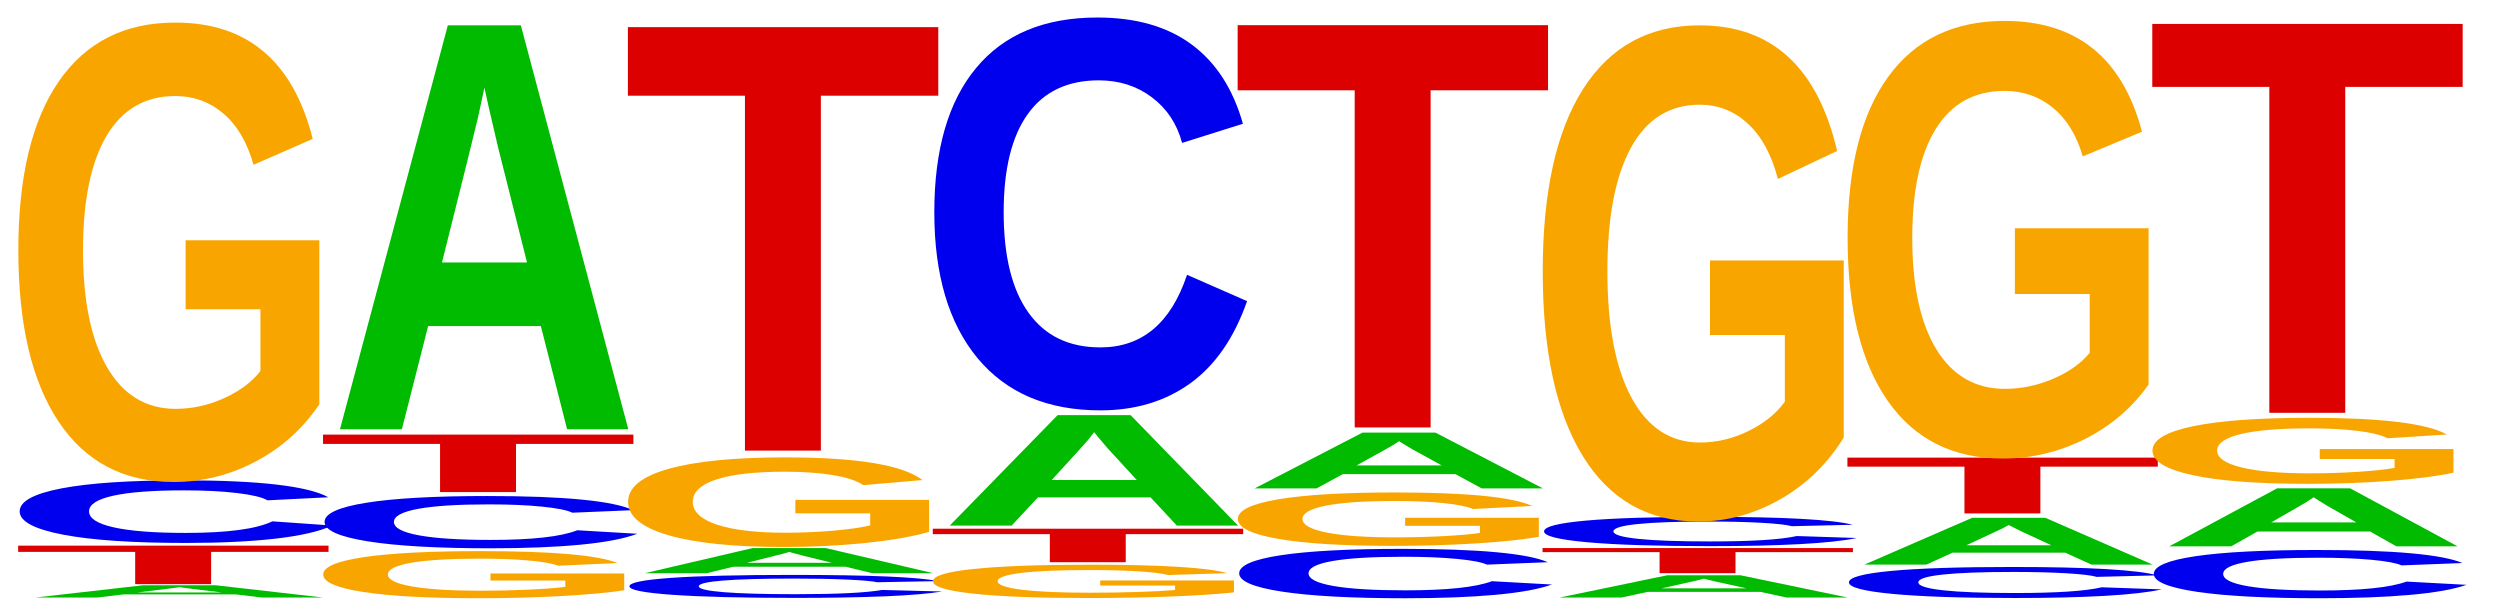
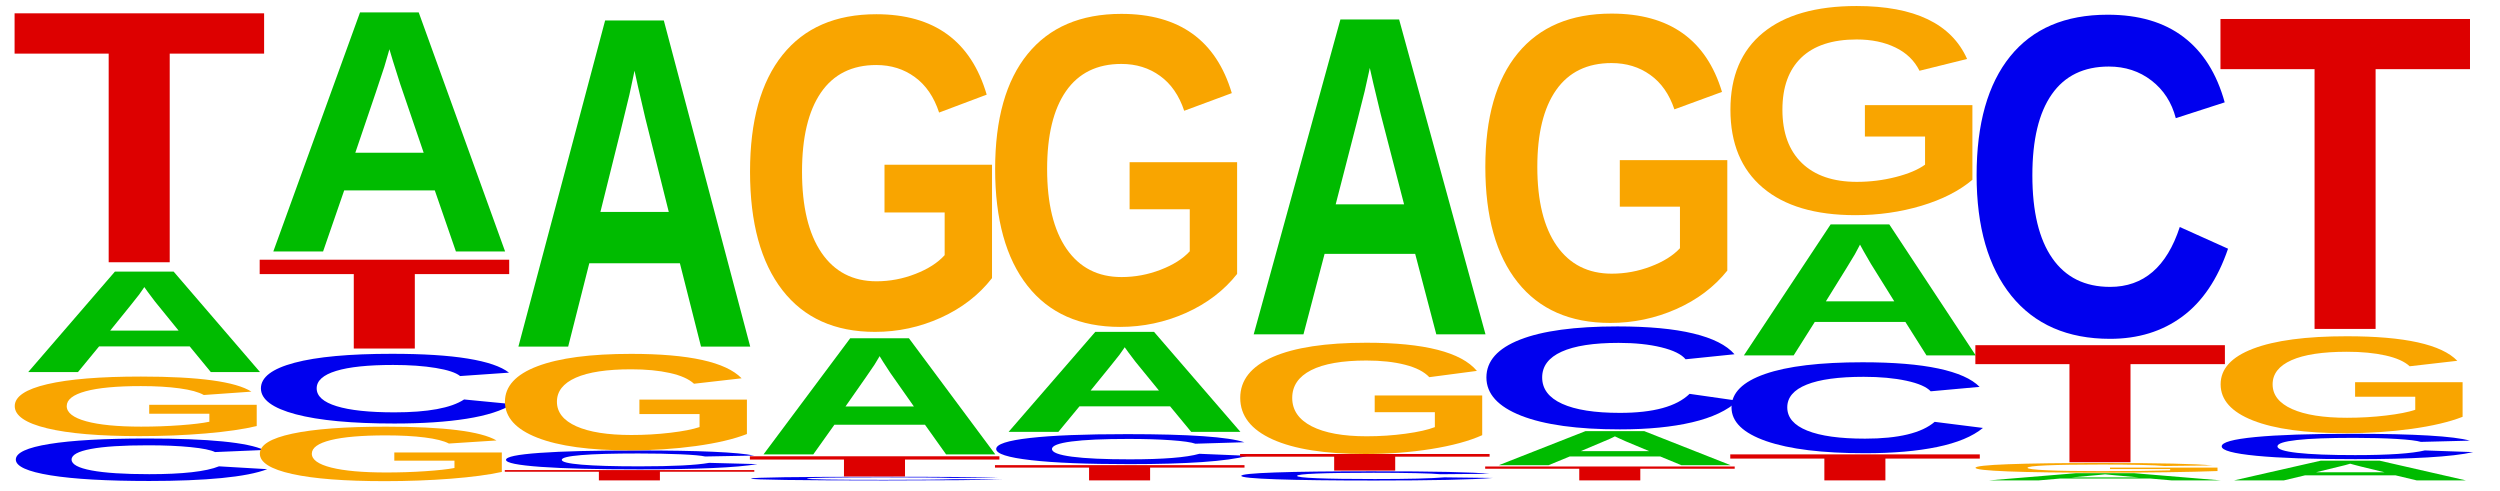
- <svg width="205" height="50">
+ <svg width="255" height="50">
  <g font-family="Arial" font-weight="bold" font-size="66.5">
-     <text fill="#00BB00" x="0" y="0" transform="matrix(0.53,0,0,0.022,2,49)">A</text>
-     <text fill="#DD0000" x="0" y="0" transform="matrix(0.65,0,0,0.069,1,47.9)">T</text>
-     <text fill="#0000EE" x="0" y="0" transform="matrix(0.59,0,0,0.109,0,44.45)">C</text>
-     <text fill="#F9A500" x="0" y="0" transform="matrix(0.55,0,0,0.800,0,39)">G</text>
-     <text fill="#F9A500" x="0" y="0" transform="matrix(0.55,0,0,0.082,25,49)">G</text>
-     <text fill="#0000EE" x="0" y="0" transform="matrix(0.59,0,0,0.091,25,44.9)">C</text>
-     <text fill="#DD0000" x="0" y="0" transform="matrix(0.65,0,0,0.103,26,40.35)">T</text>
-     <text fill="#00BB00" x="0" y="0" transform="matrix(0.53,0,0,0.724,27,35.2)">A</text>
-     <text fill="#0000EE" x="0" y="0" transform="matrix(0.59,0,0,0.040,50,49)">C</text>
-     <text fill="#00BB00" x="0" y="0" transform="matrix(0.53,0,0,0.045,52,47)">A</text>
-     <text fill="#F9A500" x="0" y="0" transform="matrix(0.55,0,0,0.156,50,44.75)">G</text>
-     <text fill="#DD0000" x="0" y="0" transform="matrix(0.65,0,0,0.759,51,36.95)">T</text>
-     <text fill="#F9A500" x="0" y="0" transform="matrix(0.55,0,0,0.058,75,49)">G</text>
-     <text fill="#DD0000" x="0" y="0" transform="matrix(0.65,0,0,0.060,76,46.1)">T</text>
-     <text fill="#00BB00" x="0" y="0" transform="matrix(0.53,0,0,0.198,77,43.1)">A</text>
-     <text fill="#0000EE" x="0" y="0" transform="matrix(0.59,0,0,0.684,75,33.2)">C</text>
-     <text fill="#0000EE" x="0" y="0" transform="matrix(0.59,0,0,0.086,100,49)">C</text>
-     <text fill="#F9A500" x="0" y="0" transform="matrix(0.55,0,0,0.093,100,44.7)">G</text>
-     <text fill="#00BB00" x="0" y="0" transform="matrix(0.53,0,0,0.100,102,40.05)">A</text>
-     <text fill="#DD0000" x="0" y="0" transform="matrix(0.65,0,0,0.721,101,35.05)">T</text>
-     <text fill="#00BB00" x="0" y="0" transform="matrix(0.53,0,0,0.040,127,49)">A</text>
-     <text fill="#DD0000" x="0" y="0" transform="matrix(0.65,0,0,0.045,126,47)">T</text>
-     <text fill="#0000EE" x="0" y="0" transform="matrix(0.59,0,0,0.051,125,44.75)">C</text>
-     <text fill="#F9A500" x="0" y="0" transform="matrix(0.55,0,0,0.864,125,42.2)">G</text>
-     <text fill="#0000EE" x="0" y="0" transform="matrix(0.59,0,0,0.054,150,49)">C</text>
-     <text fill="#00BB00" x="0" y="0" transform="matrix(0.53,0,0,0.084,152,46.3)">A</text>
-     <text fill="#DD0000" x="0" y="0" transform="matrix(0.65,0,0,0.100,151,42.1)">T</text>
-     <text fill="#F9A500" x="0" y="0" transform="matrix(0.55,0,0,0.762,150,37.1)">G</text>
-     <text fill="#0000EE" x="0" y="0" transform="matrix(0.59,0,0,0.084,175,49)">C</text>
-     <text fill="#00BB00" x="0" y="0" transform="matrix(0.53,0,0,0.104,177,44.8)">A</text>
-     <text fill="#F9A500" x="0" y="0" transform="matrix(0.55,0,0,0.115,175,39.6)">G</text>
-     <text fill="#DD0000" x="0" y="0" transform="matrix(0.65,0,0,0.697,176,33.85)">T</text>
+     <text fill="#0000EE" x="0" y="0" transform="matrix(0.59,0,0,0.092,0,49)">C</text>
+     <text fill="#F9A500" x="0" y="0" transform="matrix(0.55,0,0,0.129,0,44.4)">G</text>
+     <text fill="#00BB00" x="0" y="0" transform="matrix(0.53,0,0,0.224,2,37.95)">A</text>
+     <text fill="#DD0000" x="0" y="0" transform="matrix(0.65,0,0,0.555,1,26.75)">T</text>
+     <text fill="#F9A500" x="0" y="0" transform="matrix(0.55,0,0,0.118,25,49)">G</text>
+     <text fill="#0000EE" x="0" y="0" transform="matrix(0.59,0,0,0.151,25,43.1)">C</text>
+     <text fill="#DD0000" x="0" y="0" transform="matrix(0.65,0,0,0.198,26,35.55)">T</text>
+     <text fill="#00BB00" x="0" y="0" transform="matrix(0.53,0,0,0.533,27,25.65)">A</text>
+     <text fill="#DD0000" x="0" y="0" transform="matrix(0.65,0,0,0.023,51,49)">T</text>
+     <text fill="#0000EE" x="0" y="0" transform="matrix(0.59,0,0,0.041,50,47.85)">C</text>
+     <text fill="#F9A500" x="0" y="0" transform="matrix(0.55,0,0,0.209,50,45.8)">G</text>
+     <text fill="#00BB00" x="0" y="0" transform="matrix(0.53,0,0,0.727,52,35.35)">A</text>
+     <text fill="#0000EE" x="0" y="0" transform="matrix(0.59,0,0,0.008,75,49)">C</text>
+     <text fill="#DD0000" x="0" y="0" transform="matrix(0.65,0,0,0.045,76,48.6)">T</text>
+     <text fill="#00BB00" x="0" y="0" transform="matrix(0.53,0,0,0.259,77,46.35)">A</text>
+     <text fill="#F9A500" x="0" y="0" transform="matrix(0.55,0,0,0.688,75,33.4)">G</text>
+     <text fill="#DD0000" x="0" y="0" transform="matrix(0.65,0,0,0.034,101,49)">T</text>
+     <text fill="#0000EE" x="0" y="0" transform="matrix(0.59,0,0,0.065,100,47.3)">C</text>
+     <text fill="#00BB00" x="0" y="0" transform="matrix(0.53,0,0,0.223,102,44.05)">A</text>
+     <text fill="#F9A500" x="0" y="0" transform="matrix(0.55,0,0,0.678,100,32.9)">G</text>
+     <text fill="#0000EE" x="0" y="0" transform="matrix(0.59,0,0,0.020,125,49)">C</text>
+     <text fill="#DD0000" x="0" y="0" transform="matrix(0.65,0,0,0.037,126,48)">T</text>
+     <text fill="#F9A500" x="0" y="0" transform="matrix(0.55,0,0,0.241,125,46.15)">G</text>
+     <text fill="#00BB00" x="0" y="0" transform="matrix(0.53,0,0,0.702,127,34.1)">A</text>
+     <text fill="#DD0000" x="0" y="0" transform="matrix(0.65,0,0,0.031,151,49)">T</text>
+     <text fill="#00BB00" x="0" y="0" transform="matrix(0.53,0,0,0.076,152,47.45)">A</text>
+     <text fill="#0000EE" x="0" y="0" transform="matrix(0.59,0,0,0.223,150,43.65)">C</text>
+     <text fill="#F9A500" x="0" y="0" transform="matrix(0.55,0,0,0.670,150,32.5)">G</text>
+     <text fill="#DD0000" x="0" y="0" transform="matrix(0.65,0,0,0.058,176,49)">T</text>
+     <text fill="#0000EE" x="0" y="0" transform="matrix(0.59,0,0,0.197,175,46.1)">C</text>
+     <text fill="#00BB00" x="0" y="0" transform="matrix(0.53,0,0,0.292,177,36.25)">A</text>
+     <text fill="#F9A500" x="0" y="0" transform="matrix(0.55,0,0,0.453,175,21.65)">G</text>
+     <text fill="#00BB00" x="0" y="0" transform="matrix(0.53,0,0,0.016,202,49)">A</text>
+     <text fill="#F9A500" x="0" y="0" transform="matrix(0.55,0,0,0.021,200,48.2)">G</text>
+     <text fill="#DD0000" x="0" y="0" transform="matrix(0.65,0,0,0.261,201,47.15)">T</text>
+     <text fill="#0000EE" x="0" y="0" transform="matrix(0.59,0,0,0.702,200,34.1)">C</text>
+     <text fill="#00BB00" x="0" y="0" transform="matrix(0.53,0,0,0.044,227,49)">A</text>
+     <text fill="#0000EE" x="0" y="0" transform="matrix(0.59,0,0,0.055,225,46.8)">C</text>
+     <text fill="#F9A500" x="0" y="0" transform="matrix(0.55,0,0,0.210,225,44.05)">G</text>
+     <text fill="#DD0000" x="0" y="0" transform="matrix(0.65,0,0,0.691,226,33.55)">T</text>
  </g>
</svg>
